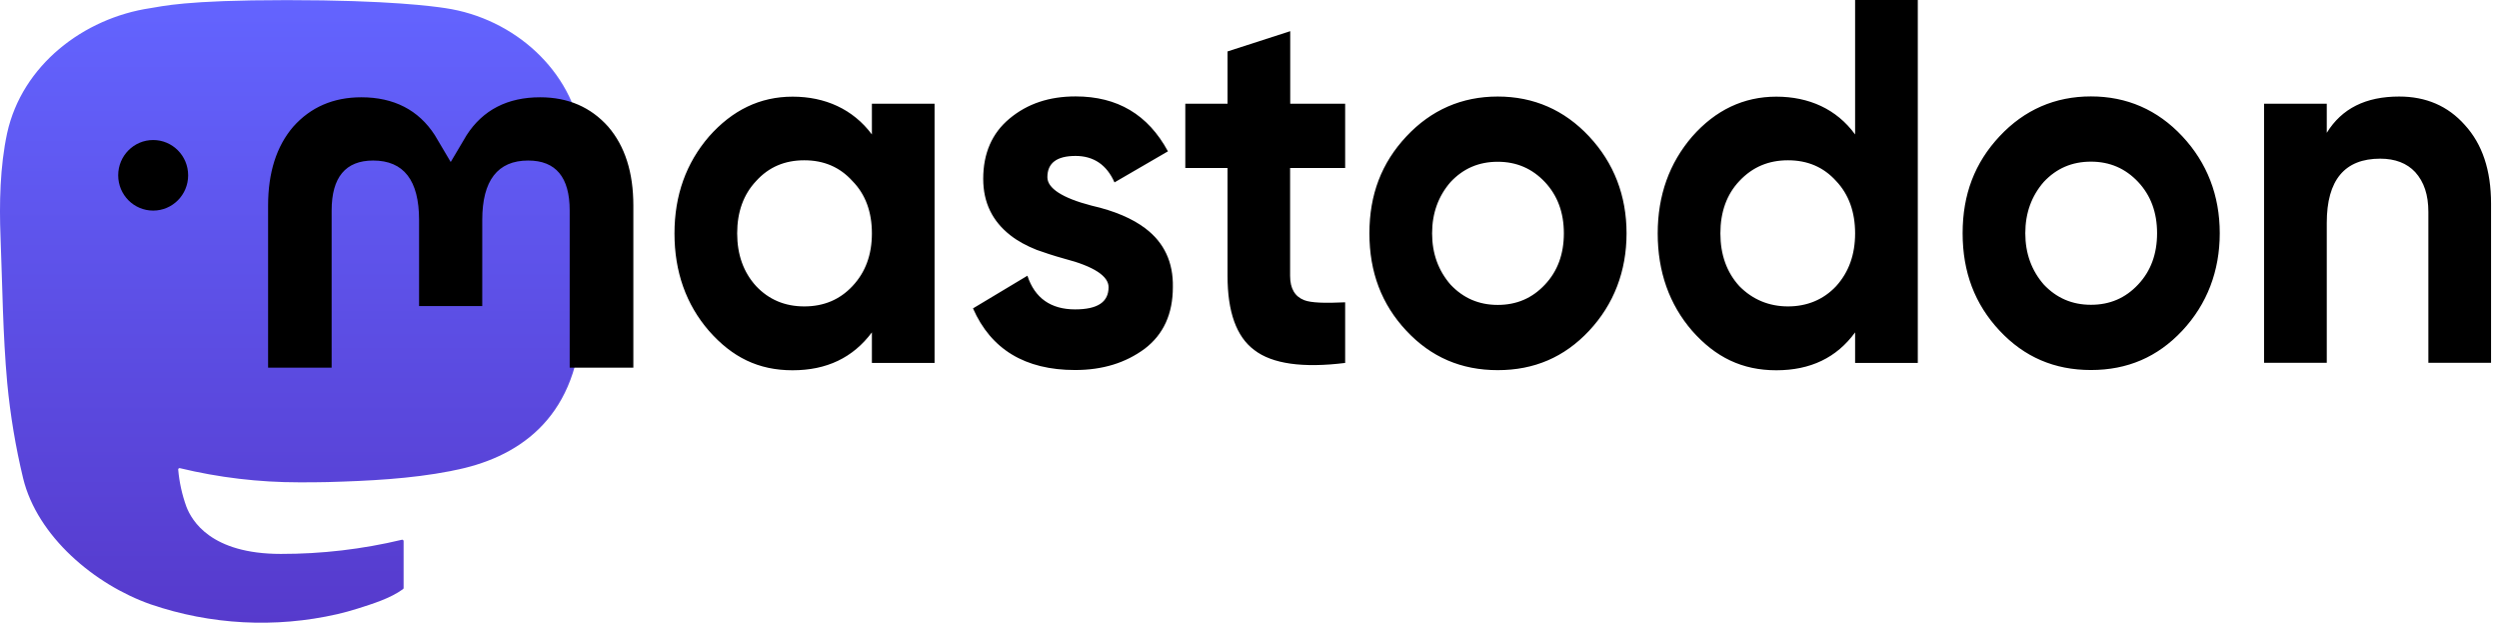
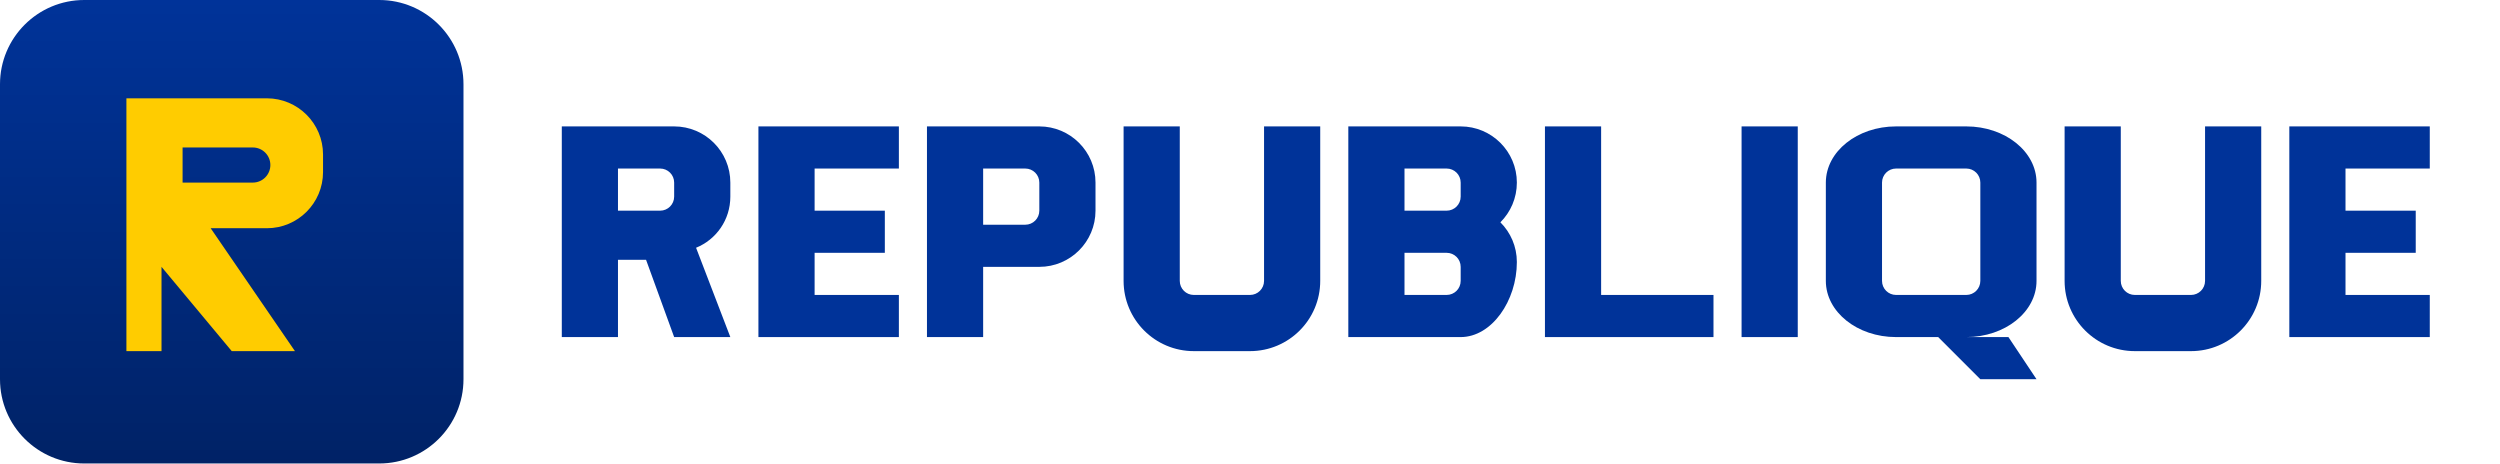
- <svg xmlns="http://www.w3.org/2000/svg" xmlns:xlink="http://www.w3.org/1999/xlink" width="261" height="66" viewBox="0 0 261 66" fill="none">
-   <symbol id="logo-symbol-wordmark">
-     <path d="M60.754 14.403C59.814 7.419 53.727 1.916 46.512 0.849C45.294 0.669 40.682 0.013 29.997 0.013H29.918C19.23 0.013 16.937 0.669 15.72 0.849C8.705 1.886 2.299 6.832 0.745 13.898C-0.003 17.378 -0.083 21.237 0.056 24.776C0.254 29.851 0.293 34.918 0.753 39.973C1.072 43.331 1.628 46.661 2.417 49.941C3.894 55.997 9.875 61.037 15.734 63.093C22.008 65.237 28.754 65.593 35.218 64.121C35.929 63.956 36.632 63.764 37.325 63.545C38.897 63.046 40.738 62.487 42.091 61.507C42.11 61.493 42.125 61.475 42.136 61.455C42.147 61.434 42.153 61.412 42.153 61.389V56.49C42.153 56.469 42.148 56.447 42.138 56.428C42.129 56.409 42.115 56.392 42.098 56.379C42.081 56.365 42.061 56.356 42.04 56.351C42.019 56.346 41.997 56.347 41.976 56.351C37.834 57.341 33.59 57.836 29.332 57.829C22.005 57.829 20.034 54.351 19.469 52.904C19.016 51.653 18.727 50.348 18.612 49.022C18.611 49 18.615 48.977 18.624 48.957C18.633 48.937 18.647 48.919 18.664 48.904C18.682 48.89 18.702 48.88 18.724 48.876C18.745 48.871 18.768 48.871 18.79 48.877C22.862 49.859 27.037 50.355 31.227 50.354C32.234 50.354 33.239 50.354 34.246 50.328C38.46 50.209 42.901 49.994 47.047 49.184C47.15 49.164 47.253 49.146 47.342 49.119C53.881 47.864 60.104 43.923 60.736 33.943C60.76 33.55 60.819 29.828 60.819 29.42C60.822 28.035 61.265 19.591 60.754 14.403Z" fill="url(#paint0_linear_89_11)" />
-     <path d="M12.344 18.303C12.344 16.267 13.978 14.619 15.997 14.619C18.016 14.619 19.65 16.267 19.65 18.303C19.65 20.34 18.016 21.987 15.997 21.987C13.978 21.987 12.344 20.34 12.344 18.303Z" fill="currentColor" />
-     <path d="M66.148 21.468V38.384H59.499V21.974C59.499 18.511 58.058 16.76 55.164 16.76C51.975 16.76 50.367 18.848 50.367 22.96V31.95H43.769V22.96C43.769 18.835 42.174 16.76 38.971 16.76C36.09 16.76 34.637 18.511 34.637 21.974V38.384H28V21.468C28 18.018 28.875 15.268 30.624 13.231C32.437 11.195 34.804 10.157 37.736 10.157C41.132 10.157 43.717 11.48 45.415 14.114L47.074 16.915L48.733 14.114C50.431 11.48 53.004 10.157 56.412 10.157C59.344 10.157 61.711 11.195 63.525 13.231C65.274 15.268 66.148 18.005 66.148 21.468ZM89.03 29.874C90.406 28.409 91.062 26.579 91.062 24.361C91.062 22.143 90.406 20.301 89.03 18.9C87.705 17.434 86.033 16.734 84.001 16.734C81.969 16.734 80.296 17.434 78.972 18.9C77.647 20.301 76.991 22.143 76.991 24.361C76.991 26.579 77.647 28.422 78.972 29.874C80.296 31.275 81.969 31.989 84.001 31.989C86.033 31.989 87.705 31.288 89.03 29.874ZM91.062 10.832H97.609V37.891H91.062V34.7C89.081 37.346 86.342 38.656 82.779 38.656C79.216 38.656 76.477 37.307 74.046 34.544C71.653 31.781 70.444 28.37 70.444 24.374C70.444 20.379 71.666 17.019 74.046 14.256C76.489 11.493 79.383 10.092 82.779 10.092C86.174 10.092 89.081 11.389 91.062 14.036V10.845V10.832ZM119.654 23.868C121.583 25.334 122.548 27.384 122.496 29.978C122.496 32.741 121.532 34.907 119.551 36.412C117.57 37.878 115.178 38.63 112.284 38.63C107.049 38.63 103.499 36.464 101.621 32.196L107.306 28.785C108.065 31.107 109.737 32.3 112.284 32.3C114.625 32.3 115.782 31.548 115.782 29.978C115.782 28.837 114.265 27.812 111.165 27.008C109.995 26.683 109.03 26.359 108.271 26.087C107.204 25.659 106.29 25.166 105.532 24.569C103.654 23.103 102.689 21.157 102.689 18.667C102.689 16.02 103.602 13.906 105.429 12.388C107.306 10.819 109.596 10.066 112.335 10.066C116.709 10.066 119.898 11.96 121.982 15.8L116.4 19.043C115.59 17.201 114.213 16.28 112.335 16.28C110.355 16.28 109.39 17.032 109.39 18.498C109.39 19.64 110.908 20.664 114.008 21.468C116.4 22.013 118.278 22.818 119.641 23.855L119.654 23.868ZM140.477 17.538H134.741V28.798C134.741 30.147 135.255 30.964 136.22 31.34C136.927 31.613 138.355 31.665 140.49 31.561V37.891C136.079 38.436 132.876 37.995 130.998 36.542C129.12 35.141 128.207 32.534 128.207 28.811V17.538H123.795V10.832H128.207V5.37L134.754 3.256V10.832H140.49V17.538H140.477ZM161.352 29.719C162.677 28.318 163.333 26.528 163.333 24.361C163.333 22.195 162.677 20.418 161.352 19.004C160.027 17.603 158.407 16.889 156.426 16.889C154.445 16.889 152.825 17.59 151.5 19.004C150.227 20.47 149.571 22.247 149.571 24.361C149.571 26.476 150.227 28.253 151.5 29.719C152.825 31.12 154.445 31.833 156.426 31.833C158.407 31.833 160.027 31.133 161.352 29.719ZM146.883 34.531C144.297 31.768 143.024 28.422 143.024 24.361C143.024 20.301 144.297 17.006 146.883 14.243C149.468 11.48 152.67 10.079 156.426 10.079C160.182 10.079 163.384 11.48 165.97 14.243C168.555 17.006 169.88 20.418 169.88 24.361C169.88 28.305 168.555 31.768 165.97 34.531C163.384 37.294 160.233 38.643 156.426 38.643C152.619 38.643 149.468 37.294 146.883 34.531ZM191.771 29.874C193.095 28.409 193.751 26.579 193.751 24.361C193.751 22.143 193.095 20.301 191.771 18.9C190.446 17.434 188.774 16.734 186.742 16.734C184.709 16.734 183.037 17.434 181.661 18.9C180.336 20.301 179.68 22.143 179.68 24.361C179.68 26.579 180.336 28.422 181.661 29.874C183.037 31.275 184.761 31.989 186.742 31.989C188.722 31.989 190.446 31.288 191.771 29.874ZM193.751 0H200.298V37.891H193.751V34.7C191.822 37.346 189.082 38.656 185.52 38.656C181.957 38.656 179.179 37.307 176.735 34.544C174.343 31.781 173.134 28.37 173.134 24.374C173.134 20.379 174.356 17.019 176.735 14.256C179.166 11.493 182.111 10.092 185.52 10.092C188.928 10.092 191.822 11.389 193.751 14.036V0.013V0ZM223.308 29.706C224.633 28.305 225.289 26.515 225.289 24.348C225.289 22.182 224.633 20.405 223.308 18.991C221.983 17.59 220.363 16.877 218.382 16.877C216.401 16.877 214.78 17.577 213.456 18.991C212.182 20.457 211.526 22.234 211.526 24.348C211.526 26.463 212.182 28.24 213.456 29.706C214.78 31.107 216.401 31.82 218.382 31.82C220.363 31.82 221.983 31.12 223.308 29.706ZM208.838 34.518C206.253 31.755 204.98 28.409 204.98 24.348C204.98 20.288 206.253 16.993 208.838 14.23C211.424 11.467 214.626 10.066 218.382 10.066C222.137 10.066 225.34 11.467 227.925 14.23C230.511 16.993 231.835 20.405 231.835 24.348C231.835 28.292 230.511 31.755 227.925 34.518C225.34 37.281 222.189 38.63 218.382 38.63C214.575 38.63 211.424 37.281 208.838 34.518ZM260.17 21.261V37.878H253.623V22.13C253.623 20.34 253.173 18.991 252.247 17.966C251.385 17.045 250.164 16.565 248.594 16.565C244.89 16.565 243.012 18.783 243.012 23.272V37.878H236.466V10.832H243.012V13.867C244.581 11.325 247.077 10.079 250.575 10.079C253.366 10.079 255.656 11.052 257.431 13.05C259.257 15.047 260.17 17.759 260.17 21.274" fill="currentColor" />
-     <defs>
-       <linearGradient id="paint0_linear_89_11" x1="30.5" y1="0.013" x2="30.5" y2="65.013" gradientUnits="userSpaceOnUse">
-         <stop stop-color="#6364FF" />
-         <stop offset="1" stop-color="#563ACC" />
-       </linearGradient>
-     </defs>
-   </symbol>
-   <use xlink:href="#logo-symbol-wordmark" />
+ <svg xmlns="http://www.w3.org/2000/svg" width="356" height="66" viewBox="0 0 356 66" fill="none">
+   <rect width="66" height="66" rx="12" fill="url(#paint0_linear)" />
+   <path d="M18 14H38C42.418 14 46 17.582 46 22V24.5C46 28.918 42.418 32.5 38 32.5H30L42 50H33L23 38V50H18V14ZM26 26H36C37.381 26 38.5 24.881 38.5 23.5C38.5 22.119 37.381 21 36 21H26V26Z" fill="#FFCC00" />
+   <g fill="#003399">
+     <path d="M80 18H96C100.418 18 104 21.582 104 26V28C104 31.314 101.985 34.118 99.12 35.28L104 48H96L92 37H88V48H80V18ZM88 30H94C95.105 30 96 29.105 96 28V26C96 24.895 95.105 24 94 24H88V30Z" />
+     <path d="M108 18H128V24H116V30H126V36H116V42H128V48H108V18Z" />
+     <path d="M132 18H148C152.418 18 156 21.582 156 26V30C156 34.418 152.418 38 148 38H140V48H132V18ZM140 32H146C147.105 32 148 31.105 148 30V26C148 24.895 147.105 24 146 24H140V32Z" />
+     <path d="M160 18H168V40C168 41.105 168.895 42 170 42H178C179.105 42 180 41.105 180 40V18H188V40C188 45.523 183.523 50 178 50H170C164.477 50 160 45.523 160 40V18Z" />
+     <path d="M192 18H208C212.418 18 216 21.582 216 26C216 28.21 215.104 30.21 213.656 31.656C215.104 33.104 216 35.104 216 37.314C216 42.837 212.418 48 208 48H192V18ZM200 30H206C207.105 30 208 29.105 208 28V26C208 24.895 207.105 24 206 24H200V30ZM200 42H206C207.105 42 208 41.105 208 40V38C208 36.895 207.105 36 206 36H200V42Z" />
+     <path d="M220 18H228V42H244V48H220V18Z" />
+     <path d="M248 18H256V48H248V18Z" />
+     <path d="M260 26C260 21.582 264.477 18 270 18H280C285.523 18 290 21.582 290 26V40C290 44.418 285.523 48 280 48H286L290 54H282L276 48H270C264.477 48 260 44.418 260 40V26ZM268 40C268 41.105 268.895 42 270 42H280C281.105 42 282 41.105 282 40V26C282 24.895 281.105 24 280 24H270C268.895 24 268 24.895 268 26V40Z" />
+     <path d="M294 18H302V40C302 41.105 302.895 42 304 42H312C313.105 42 314 41.105 314 40V18H322V40C322 45.523 317.523 50 312 50H304C298.477 50 294 45.523 294 40V18Z" />
+     <path d="M326 18H346V24H334V30H344V36H334V42H346V48H326V18Z" />
+   </g>
+   <defs>
+     <linearGradient id="paint0_linear" x1="33" y1="0" x2="33" y2="66" gradientUnits="userSpaceOnUse">
+       <stop stop-color="#003399" />
+       <stop offset="1" stop-color="#002266" />
+     </linearGradient>
+   </defs>
</svg>
